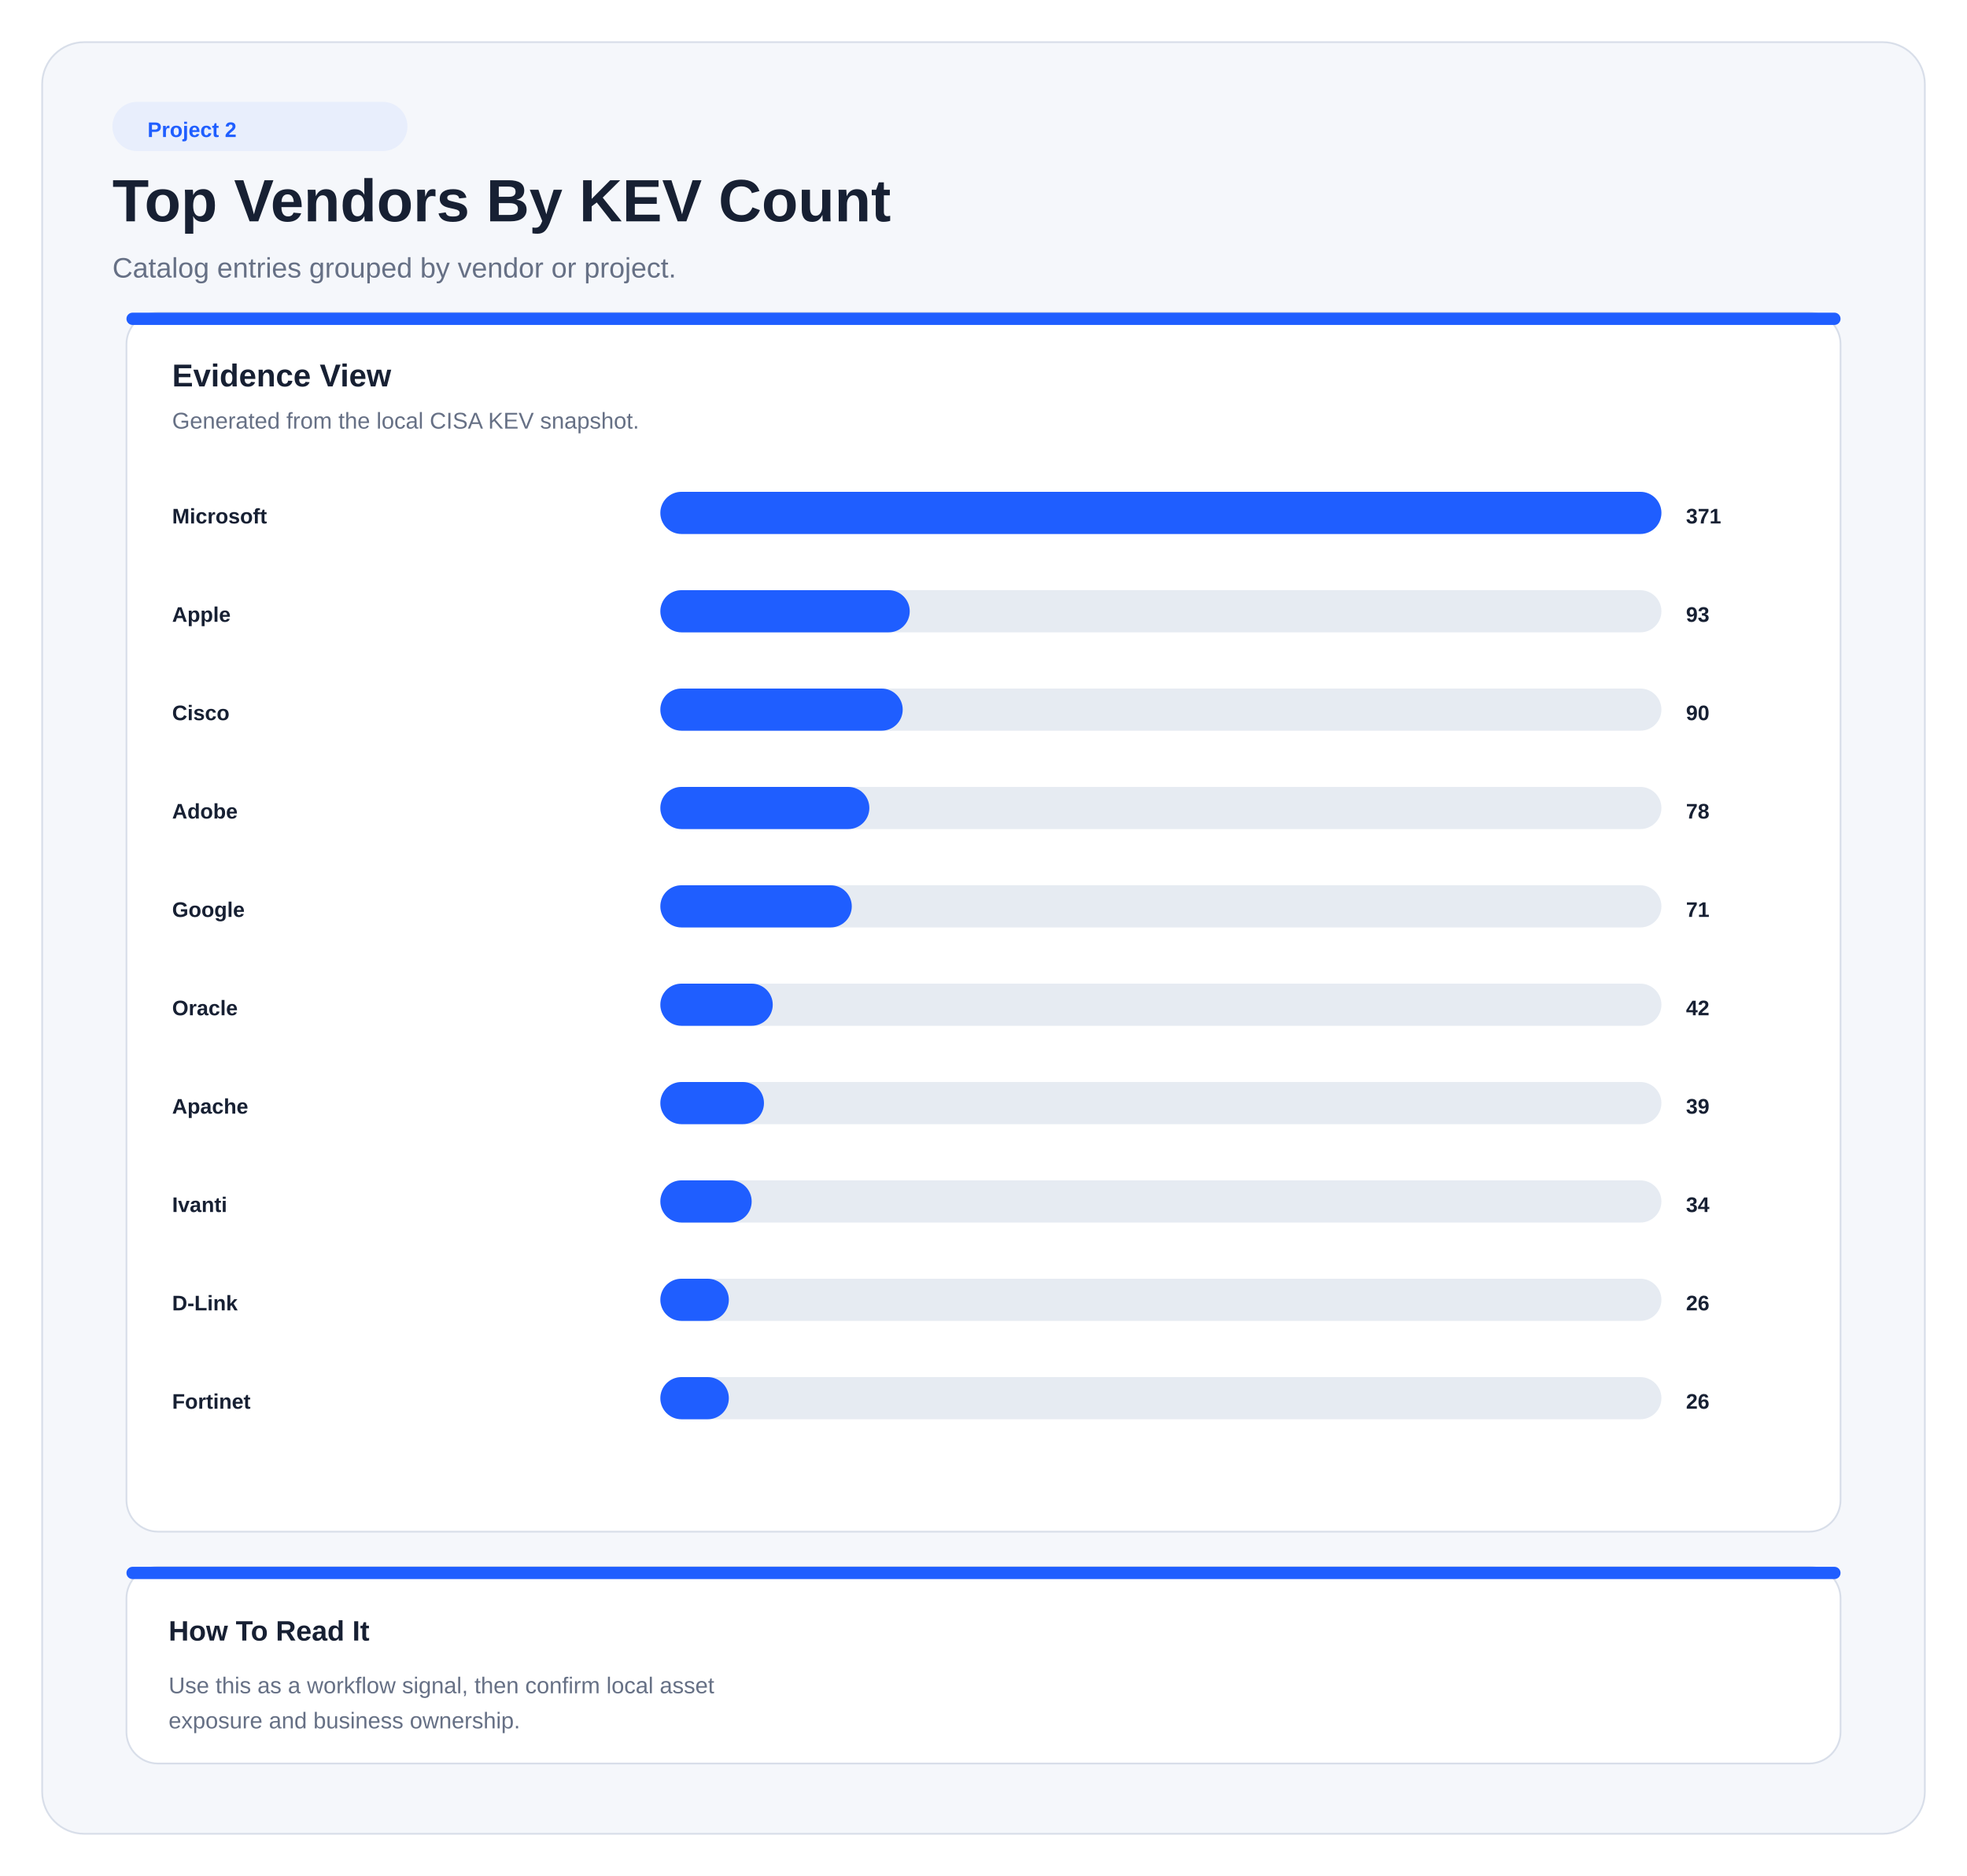
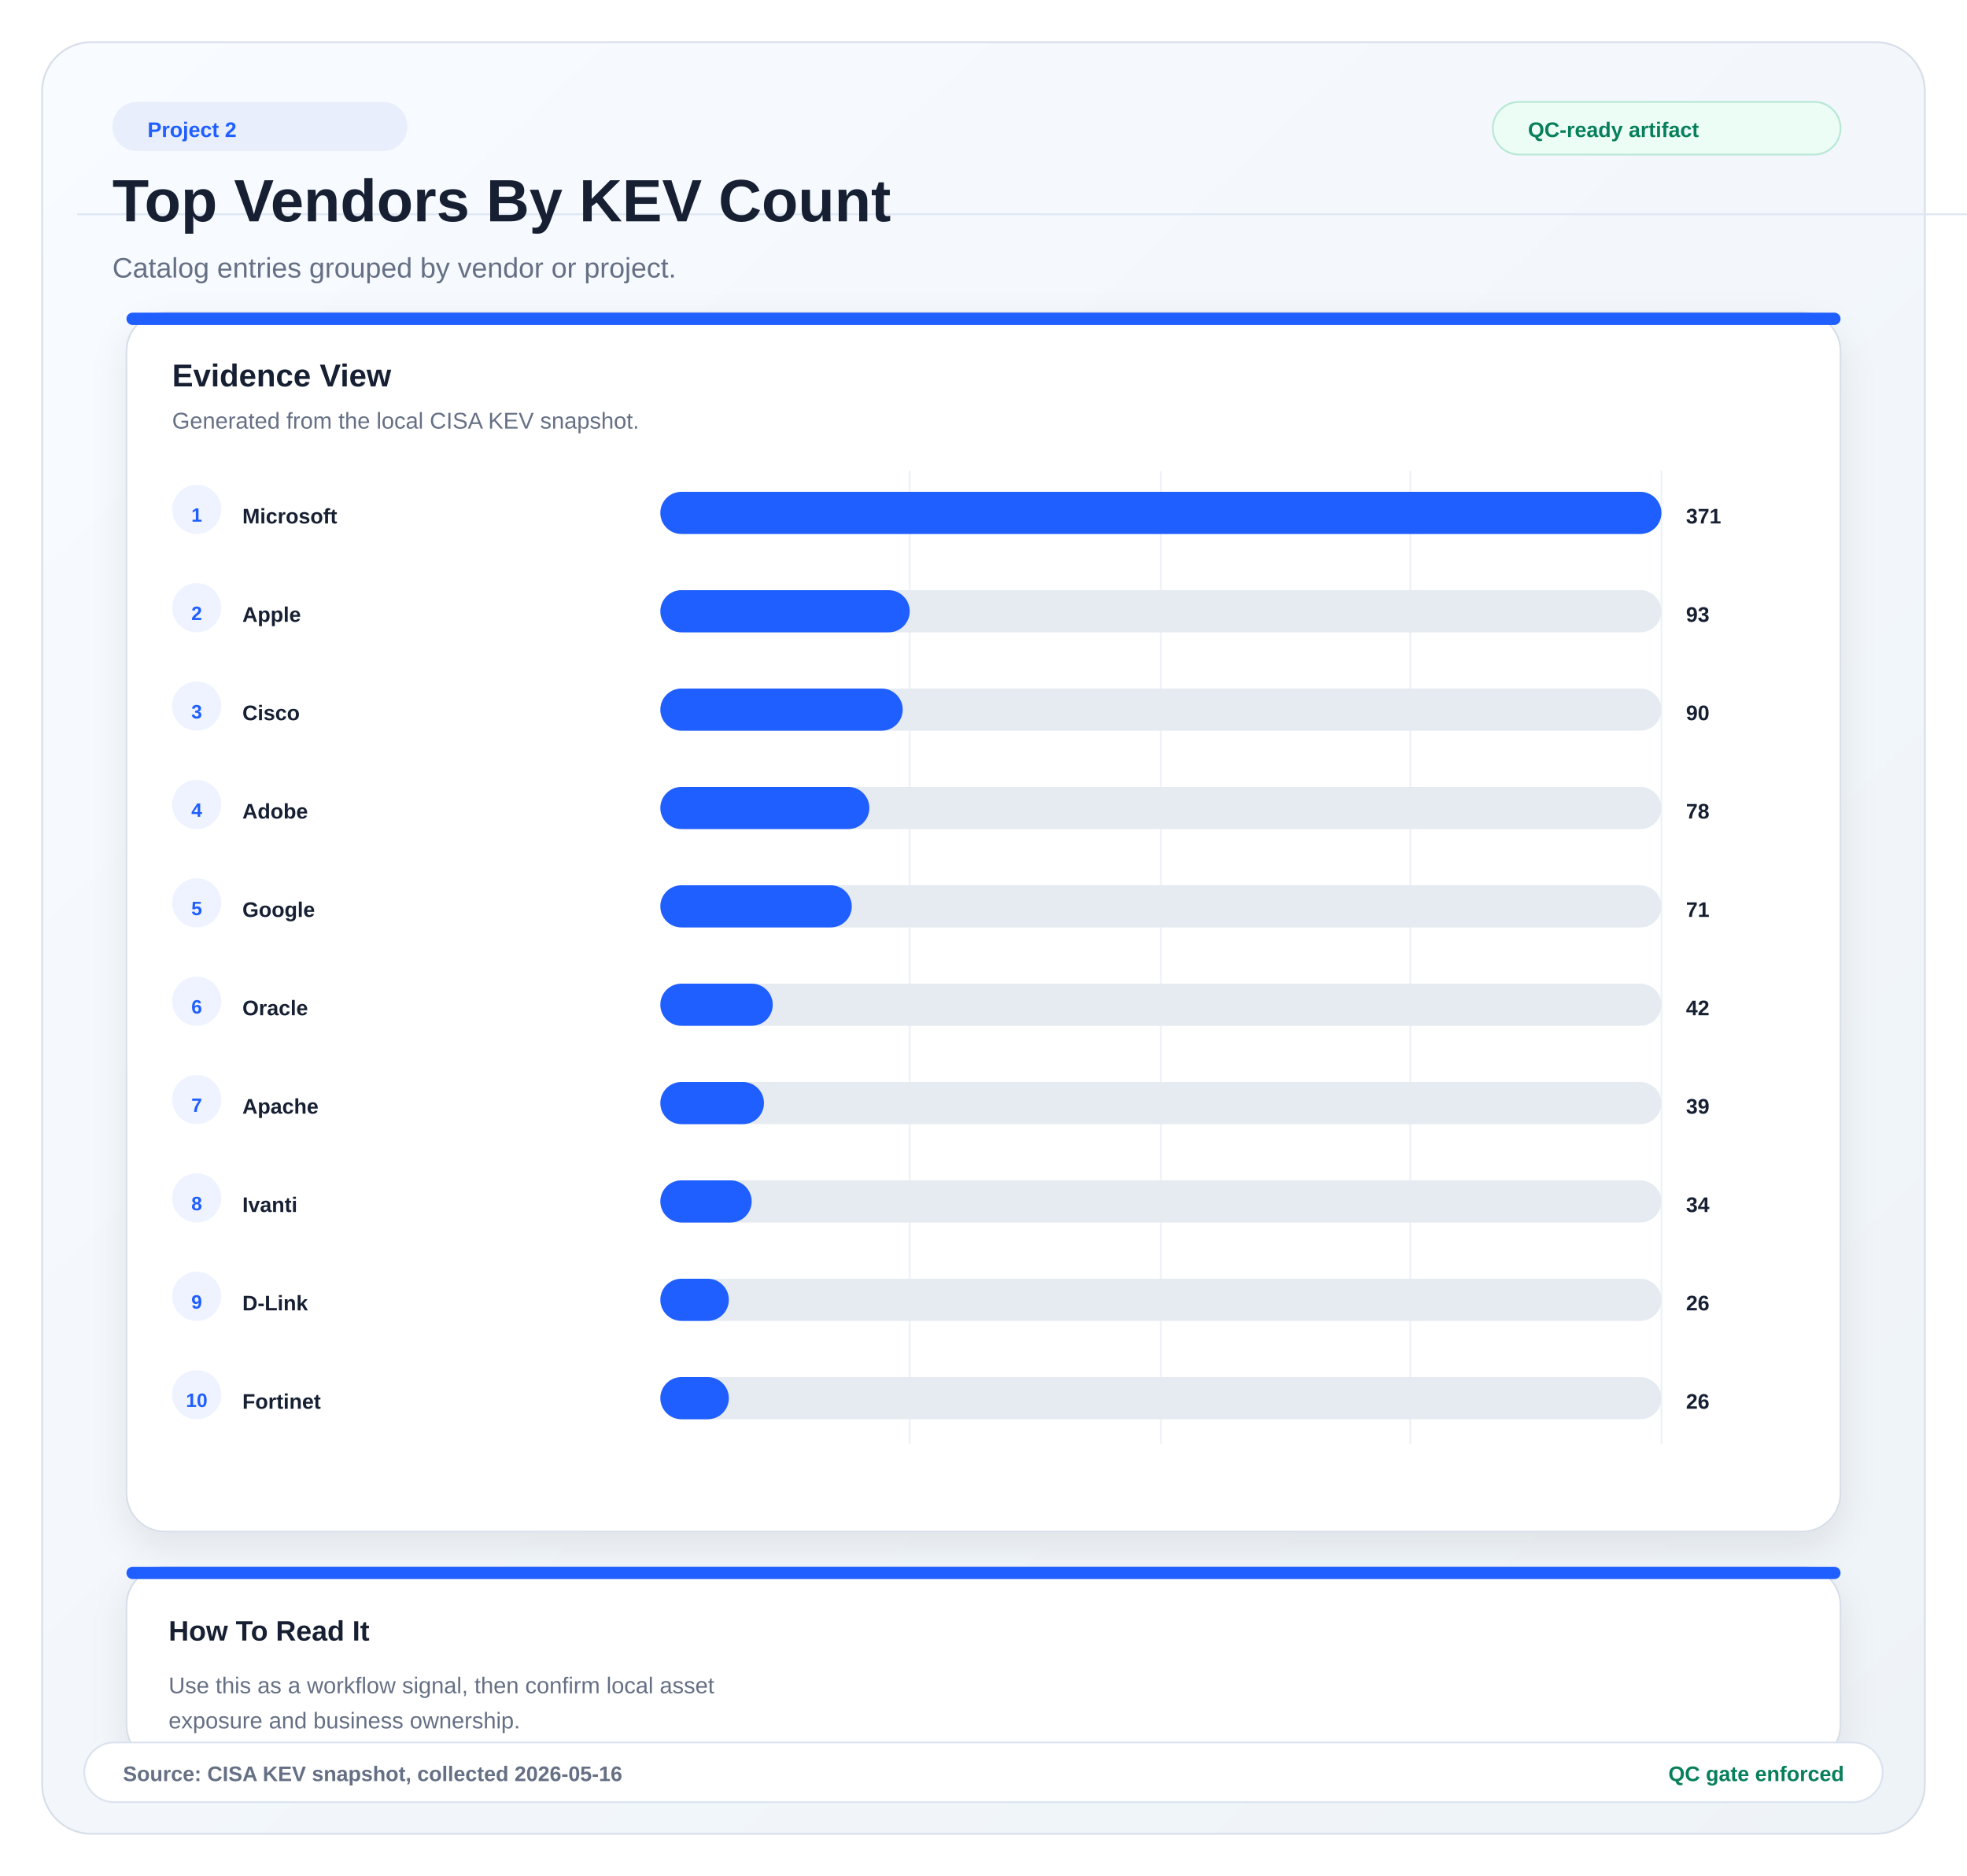
- <svg xmlns="http://www.w3.org/2000/svg" width="1120" height="1068" viewBox="0 0 1120 1068" role="img" aria-labelledby="title desc" data-qc-version="1">
+ <svg xmlns="http://www.w3.org/2000/svg" width="1120" height="1068" viewBox="0 0 1120 1068" role="img" aria-labelledby="title desc" data-qc-version="2" data-qc-polish="true">
  <defs>
+     <linearGradient id="canvasGrad" x1="0" x2="1" y1="0" y2="1">
+       <stop offset="0%" stop-color="#f8fbff" />
+       <stop offset="100%" stop-color="#eef3f8" />
+     </linearGradient>
+     <filter id="cardShadow" x="-8%" y="-8%" width="116%" height="116%">
+       <feDropShadow dx="0" dy="8" stdDeviation="10" flood-color="#0f172a" flood-opacity="0.08" />
+     </filter>
    <marker id="arrowHead" markerWidth="14" markerHeight="14" refX="12" refY="7" orient="auto" markerUnits="strokeWidth">
      <path d="M2,2 L12,7 L2,12 Z" fill="#172033" />
    </marker>
    <style>
.font { font-family: Segoe UI, Arial, Helvetica, sans-serif; }
</style>
  </defs>
  <rect width="100%" height="100%" fill="#ffffff" />
-   <rect x="24" y="24" width="1072" height="1020" rx="24" fill="#f5f7fb" stroke="#d8dee9" />
+   <rect data-qc-frame="true" x="24" y="24" width="1072" height="1020" rx="28" fill="url(#canvasGrad)" stroke="#d8dee9" />
+   <path d="M44 122 H1236" stroke="#dde6f3" stroke-width="1" />
  <rect x="64" y="58" width="168" height="28" rx="14" fill="#e8eefc" />
  <text class="font" x="84" y="78" font-size="12" font-weight="700" fill="#1f5eff" text-anchor="start">Project 2</text>
+   <rect x="850" y="58" width="198" height="30" rx="15" fill="#ecfdf5" stroke="#b8e7d6" />
+   <text class="font" x="870" y="78" font-size="12" font-weight="700" fill="#087f5b" text-anchor="start">QC-ready artifact</text>
  <text class="font" x="64" y="126" font-size="34" font-weight="800" fill="#172033" text-anchor="start">Top Vendors By KEV Count</text>
  <text class="font" x="64" y="158" font-size="16" font-weight="400" fill="#667085" text-anchor="start">Catalog entries grouped by vendor or project.</text>
  <g data-qc-card="true">
-     <rect x="72" y="178" width="976" height="694" rx="18" fill="#ffffff" stroke="#d8dee9" />
+     <rect x="72" y="178" width="976" height="694" rx="22" fill="#ffffff" stroke="#d8dee9" filter="url(#cardShadow)" />
    <rect x="72" y="178" width="976" height="7" rx="3.5" fill="#1f5eff" />
    <text class="font" x="98" y="220" font-size="18" font-weight="800" fill="#172033" text-anchor="start">Evidence View</text>
    <text class="font" x="98" y="244" font-size="13" font-weight="400" fill="#667085" text-anchor="start">Generated from the local CISA KEV snapshot.</text>
-     <text class="font" x="98" y="298" font-size="12" font-weight="600" fill="#172033" text-anchor="start">Microsoft</text>
+     <line x1="518" y1="268" x2="518" y2="822" stroke="#edf1f7" stroke-width="1" />
+     <line x1="661" y1="268" x2="661" y2="822" stroke="#edf1f7" stroke-width="1" />
+     <line x1="803" y1="268" x2="803" y2="822" stroke="#edf1f7" stroke-width="1" />
+     <line x1="946" y1="268" x2="946" y2="822" stroke="#edf1f7" stroke-width="1" />
+     <rect x="98" y="276" width="28" height="28" rx="14" fill="#eef3ff" />
+     <text class="font" x="112" y="297" font-size="11" font-weight="800" fill="#1f5eff" text-anchor="middle">1</text>
+     <text class="font" x="138" y="298" font-size="12" font-weight="600" fill="#172033" text-anchor="start">Microsoft</text>
    <rect x="376" y="280" width="570" height="24" rx="12" fill="#e6ebf2" />
    <rect x="376" y="280" width="570" height="24" rx="12" fill="#1f5eff" />
    <text class="font" x="960" y="298" font-size="12" font-weight="800" fill="#172033" text-anchor="start">371</text>
-     <text class="font" x="98" y="354" font-size="12" font-weight="600" fill="#172033" text-anchor="start">Apple</text>
+     <rect x="98" y="332" width="28" height="28" rx="14" fill="#eef3ff" />
+     <text class="font" x="112" y="353" font-size="11" font-weight="800" fill="#1f5eff" text-anchor="middle">2</text>
+     <text class="font" x="138" y="354" font-size="12" font-weight="600" fill="#172033" text-anchor="start">Apple</text>
    <rect x="376" y="336" width="570" height="24" rx="12" fill="#e6ebf2" />
    <rect x="376" y="336" width="142" height="24" rx="12" fill="#1f5eff" />
    <text class="font" x="960" y="354" font-size="12" font-weight="800" fill="#172033" text-anchor="start">93</text>
-     <text class="font" x="98" y="410" font-size="12" font-weight="600" fill="#172033" text-anchor="start">Cisco</text>
+     <rect x="98" y="388" width="28" height="28" rx="14" fill="#eef3ff" />
+     <text class="font" x="112" y="409" font-size="11" font-weight="800" fill="#1f5eff" text-anchor="middle">3</text>
+     <text class="font" x="138" y="410" font-size="12" font-weight="600" fill="#172033" text-anchor="start">Cisco</text>
    <rect x="376" y="392" width="570" height="24" rx="12" fill="#e6ebf2" />
    <rect x="376" y="392" width="138" height="24" rx="12" fill="#1f5eff" />
    <text class="font" x="960" y="410" font-size="12" font-weight="800" fill="#172033" text-anchor="start">90</text>
-     <text class="font" x="98" y="466" font-size="12" font-weight="600" fill="#172033" text-anchor="start">Adobe</text>
+     <rect x="98" y="444" width="28" height="28" rx="14" fill="#eef3ff" />
+     <text class="font" x="112" y="465" font-size="11" font-weight="800" fill="#1f5eff" text-anchor="middle">4</text>
+     <text class="font" x="138" y="466" font-size="12" font-weight="600" fill="#172033" text-anchor="start">Adobe</text>
    <rect x="376" y="448" width="570" height="24" rx="12" fill="#e6ebf2" />
    <rect x="376" y="448" width="119" height="24" rx="12" fill="#1f5eff" />
    <text class="font" x="960" y="466" font-size="12" font-weight="800" fill="#172033" text-anchor="start">78</text>
-     <text class="font" x="98" y="522" font-size="12" font-weight="600" fill="#172033" text-anchor="start">Google</text>
+     <rect x="98" y="500" width="28" height="28" rx="14" fill="#eef3ff" />
+     <text class="font" x="112" y="521" font-size="11" font-weight="800" fill="#1f5eff" text-anchor="middle">5</text>
+     <text class="font" x="138" y="522" font-size="12" font-weight="600" fill="#172033" text-anchor="start">Google</text>
    <rect x="376" y="504" width="570" height="24" rx="12" fill="#e6ebf2" />
    <rect x="376" y="504" width="109" height="24" rx="12" fill="#1f5eff" />
    <text class="font" x="960" y="522" font-size="12" font-weight="800" fill="#172033" text-anchor="start">71</text>
-     <text class="font" x="98" y="578" font-size="12" font-weight="600" fill="#172033" text-anchor="start">Oracle</text>
+     <rect x="98" y="556" width="28" height="28" rx="14" fill="#eef3ff" />
+     <text class="font" x="112" y="577" font-size="11" font-weight="800" fill="#1f5eff" text-anchor="middle">6</text>
+     <text class="font" x="138" y="578" font-size="12" font-weight="600" fill="#172033" text-anchor="start">Oracle</text>
    <rect x="376" y="560" width="570" height="24" rx="12" fill="#e6ebf2" />
    <rect x="376" y="560" width="64" height="24" rx="12" fill="#1f5eff" />
    <text class="font" x="960" y="578" font-size="12" font-weight="800" fill="#172033" text-anchor="start">42</text>
-     <text class="font" x="98" y="634" font-size="12" font-weight="600" fill="#172033" text-anchor="start">Apache</text>
+     <rect x="98" y="612" width="28" height="28" rx="14" fill="#eef3ff" />
+     <text class="font" x="112" y="633" font-size="11" font-weight="800" fill="#1f5eff" text-anchor="middle">7</text>
+     <text class="font" x="138" y="634" font-size="12" font-weight="600" fill="#172033" text-anchor="start">Apache</text>
    <rect x="376" y="616" width="570" height="24" rx="12" fill="#e6ebf2" />
    <rect x="376" y="616" width="59" height="24" rx="12" fill="#1f5eff" />
    <text class="font" x="960" y="634" font-size="12" font-weight="800" fill="#172033" text-anchor="start">39</text>
-     <text class="font" x="98" y="690" font-size="12" font-weight="600" fill="#172033" text-anchor="start">Ivanti</text>
+     <rect x="98" y="668" width="28" height="28" rx="14" fill="#eef3ff" />
+     <text class="font" x="112" y="689" font-size="11" font-weight="800" fill="#1f5eff" text-anchor="middle">8</text>
+     <text class="font" x="138" y="690" font-size="12" font-weight="600" fill="#172033" text-anchor="start">Ivanti</text>
    <rect x="376" y="672" width="570" height="24" rx="12" fill="#e6ebf2" />
    <rect x="376" y="672" width="52" height="24" rx="12" fill="#1f5eff" />
    <text class="font" x="960" y="690" font-size="12" font-weight="800" fill="#172033" text-anchor="start">34</text>
-     <text class="font" x="98" y="746" font-size="12" font-weight="600" fill="#172033" text-anchor="start">D-Link</text>
+     <rect x="98" y="724" width="28" height="28" rx="14" fill="#eef3ff" />
+     <text class="font" x="112" y="745" font-size="11" font-weight="800" fill="#1f5eff" text-anchor="middle">9</text>
+     <text class="font" x="138" y="746" font-size="12" font-weight="600" fill="#172033" text-anchor="start">D-Link</text>
    <rect x="376" y="728" width="570" height="24" rx="12" fill="#e6ebf2" />
    <rect x="376" y="728" width="39" height="24" rx="12" fill="#1f5eff" />
    <text class="font" x="960" y="746" font-size="12" font-weight="800" fill="#172033" text-anchor="start">26</text>
-     <text class="font" x="98" y="802" font-size="12" font-weight="600" fill="#172033" text-anchor="start">Fortinet</text>
+     <rect x="98" y="780" width="28" height="28" rx="14" fill="#eef3ff" />
+     <text class="font" x="112" y="801" font-size="11" font-weight="800" fill="#1f5eff" text-anchor="middle">10</text>
+     <text class="font" x="138" y="802" font-size="12" font-weight="600" fill="#172033" text-anchor="start">Fortinet</text>
    <rect x="376" y="784" width="570" height="24" rx="12" fill="#e6ebf2" />
    <rect x="376" y="784" width="39" height="24" rx="12" fill="#1f5eff" />
    <text class="font" x="960" y="802" font-size="12" font-weight="800" fill="#172033" text-anchor="start">26</text>
  </g>
  <g data-qc-card="true">
-     <rect x="72" y="892" width="976" height="112" rx="18" fill="#ffffff" stroke="#d8dee9" />
+     <rect x="72" y="892" width="976" height="112" rx="22" fill="#ffffff" stroke="#d8dee9" filter="url(#cardShadow)" />
    <rect x="72" y="892" width="976" height="7" rx="3.5" fill="#1f5eff" />
    <text class="font" x="96" y="934" font-size="16" font-weight="800" fill="#172033" text-anchor="start">How To Read It</text>
    <text class="font" x="96" y="964" font-size="13" font-weight="400" fill="#667085" text-anchor="start">Use this as a workflow signal, then confirm local asset</text>
    <text class="font" x="96" y="984" font-size="13" font-weight="400" fill="#667085" text-anchor="start">exposure and business ownership.</text>
  </g>
+   <g data-qc-footer="true">
+     <rect x="48" y="992" width="1024" height="34" rx="17" fill="#ffffff" stroke="#dbe3ef" />
+     <text class="font" x="70" y="1014" font-size="12" font-weight="600" fill="#667085" text-anchor="start">Source: CISA KEV snapshot, collected 2026-05-16</text>
+     <text class="font" x="1050" y="1014" font-size="12" font-weight="700" fill="#087f5b" text-anchor="end">QC gate enforced</text>
+   </g>
</svg>
